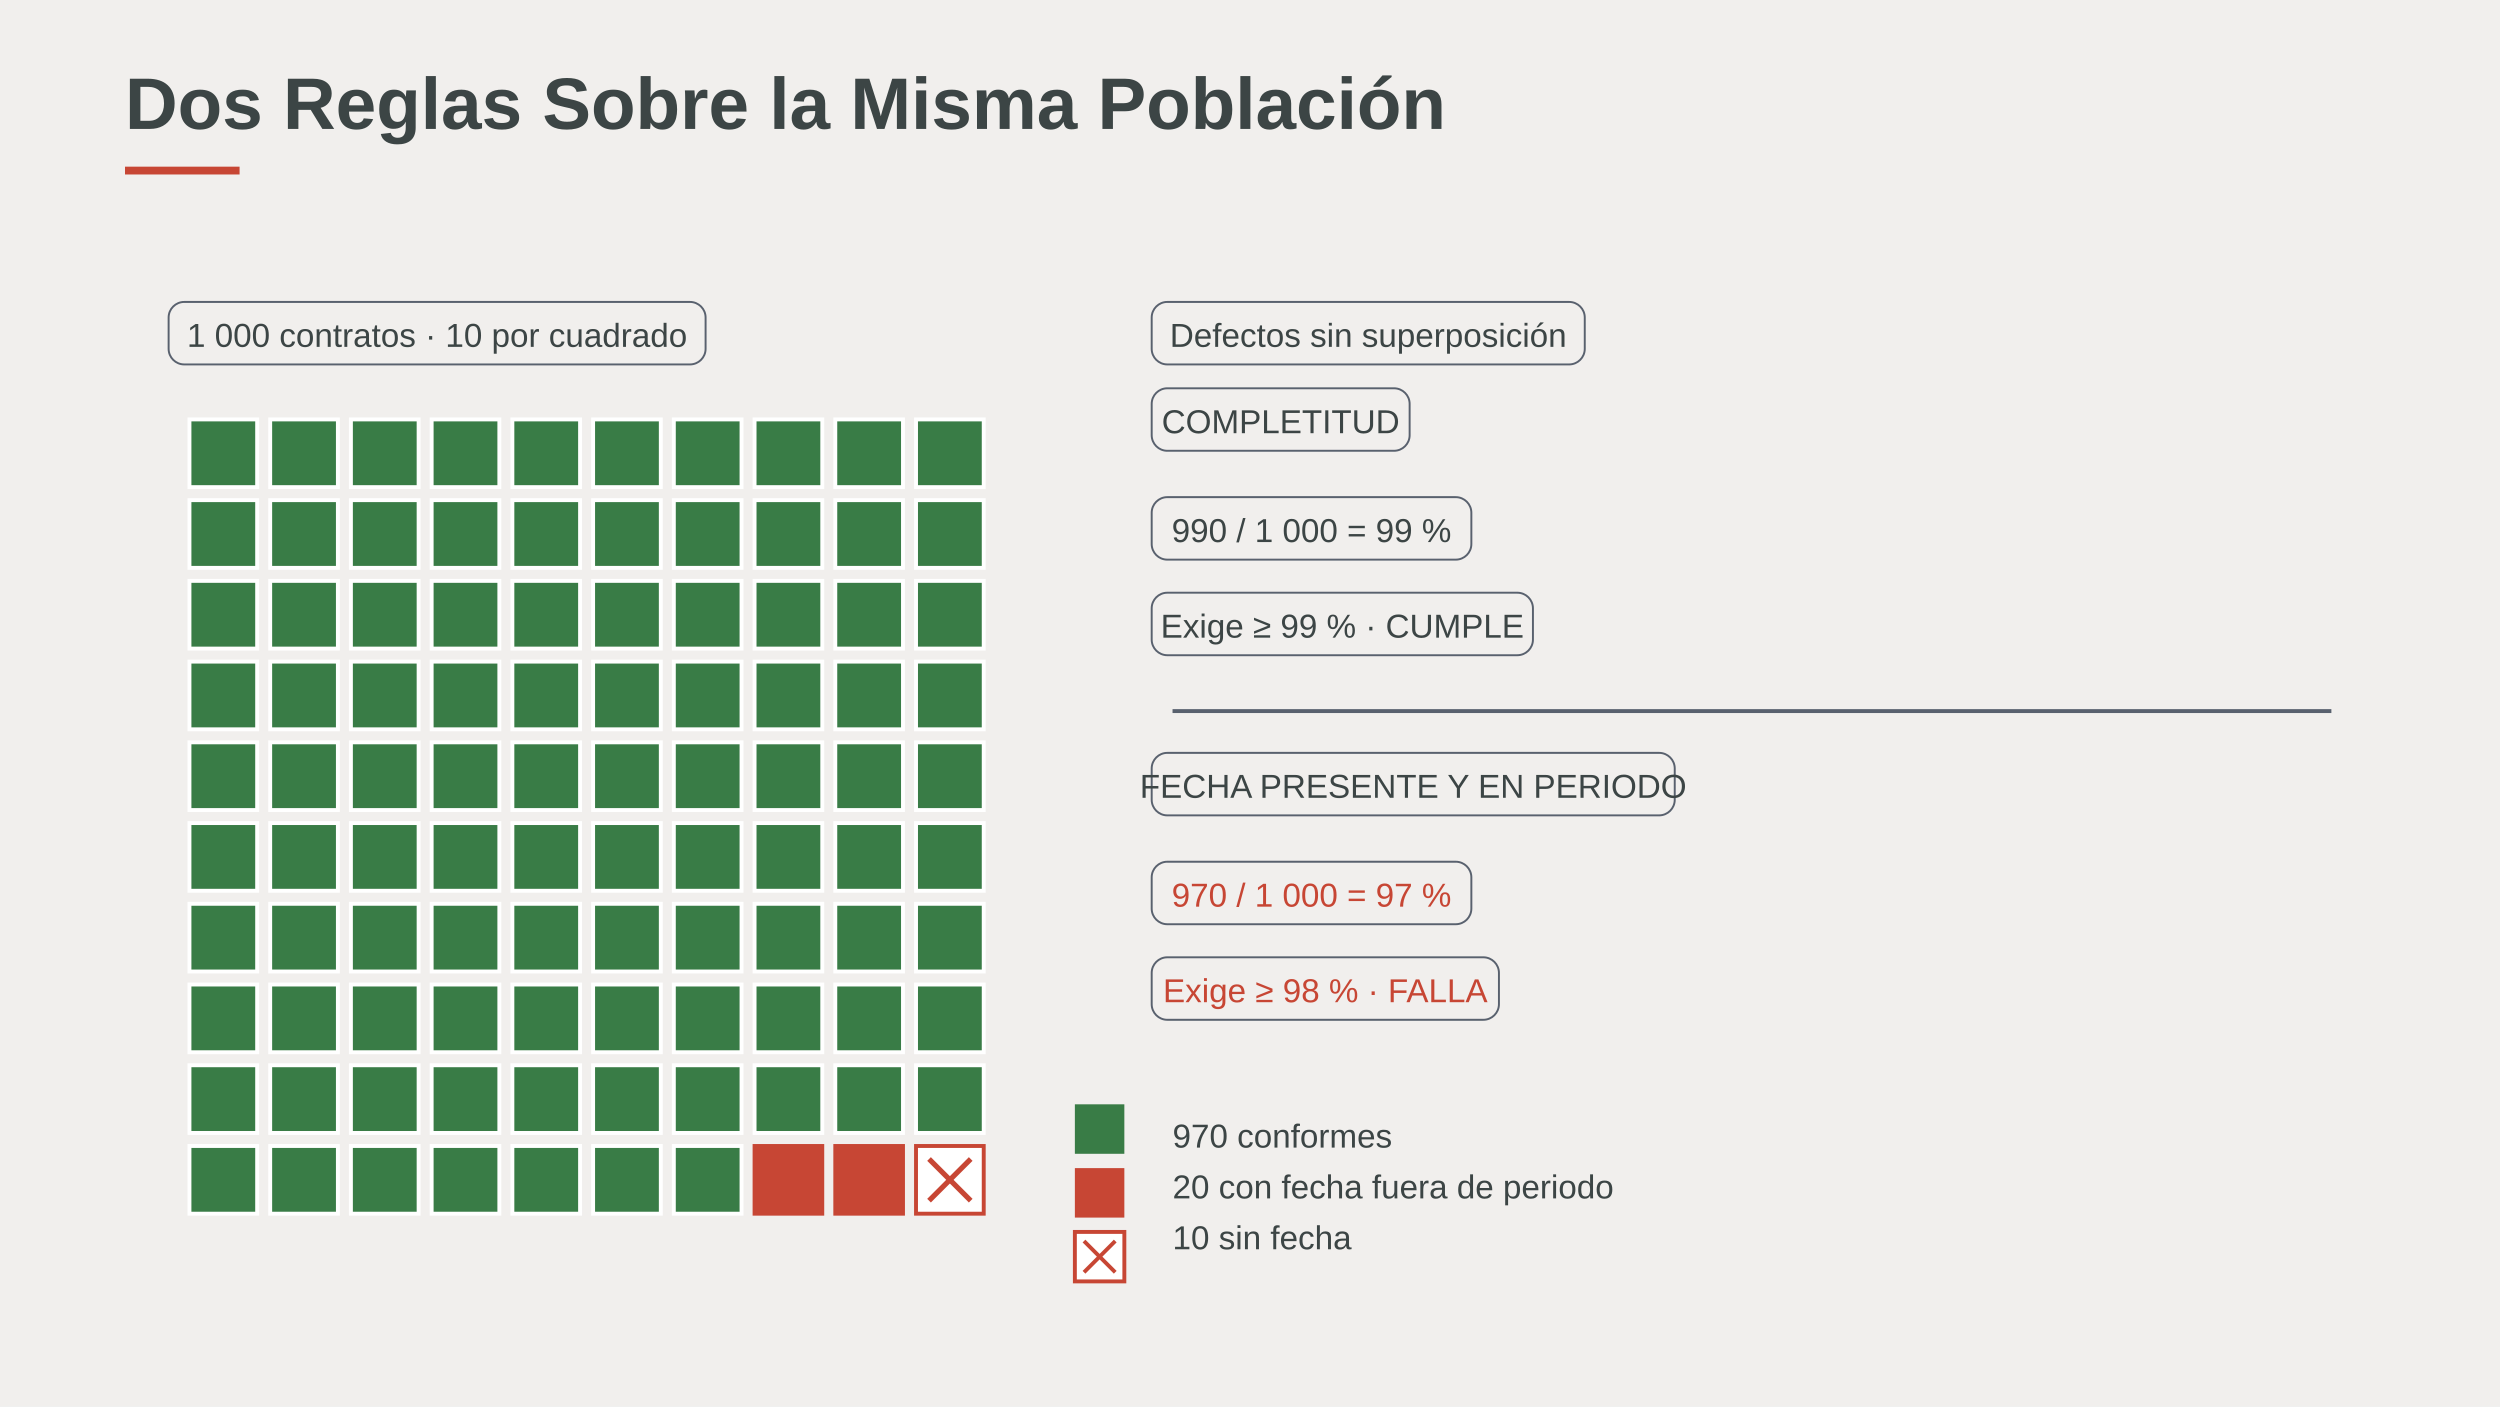
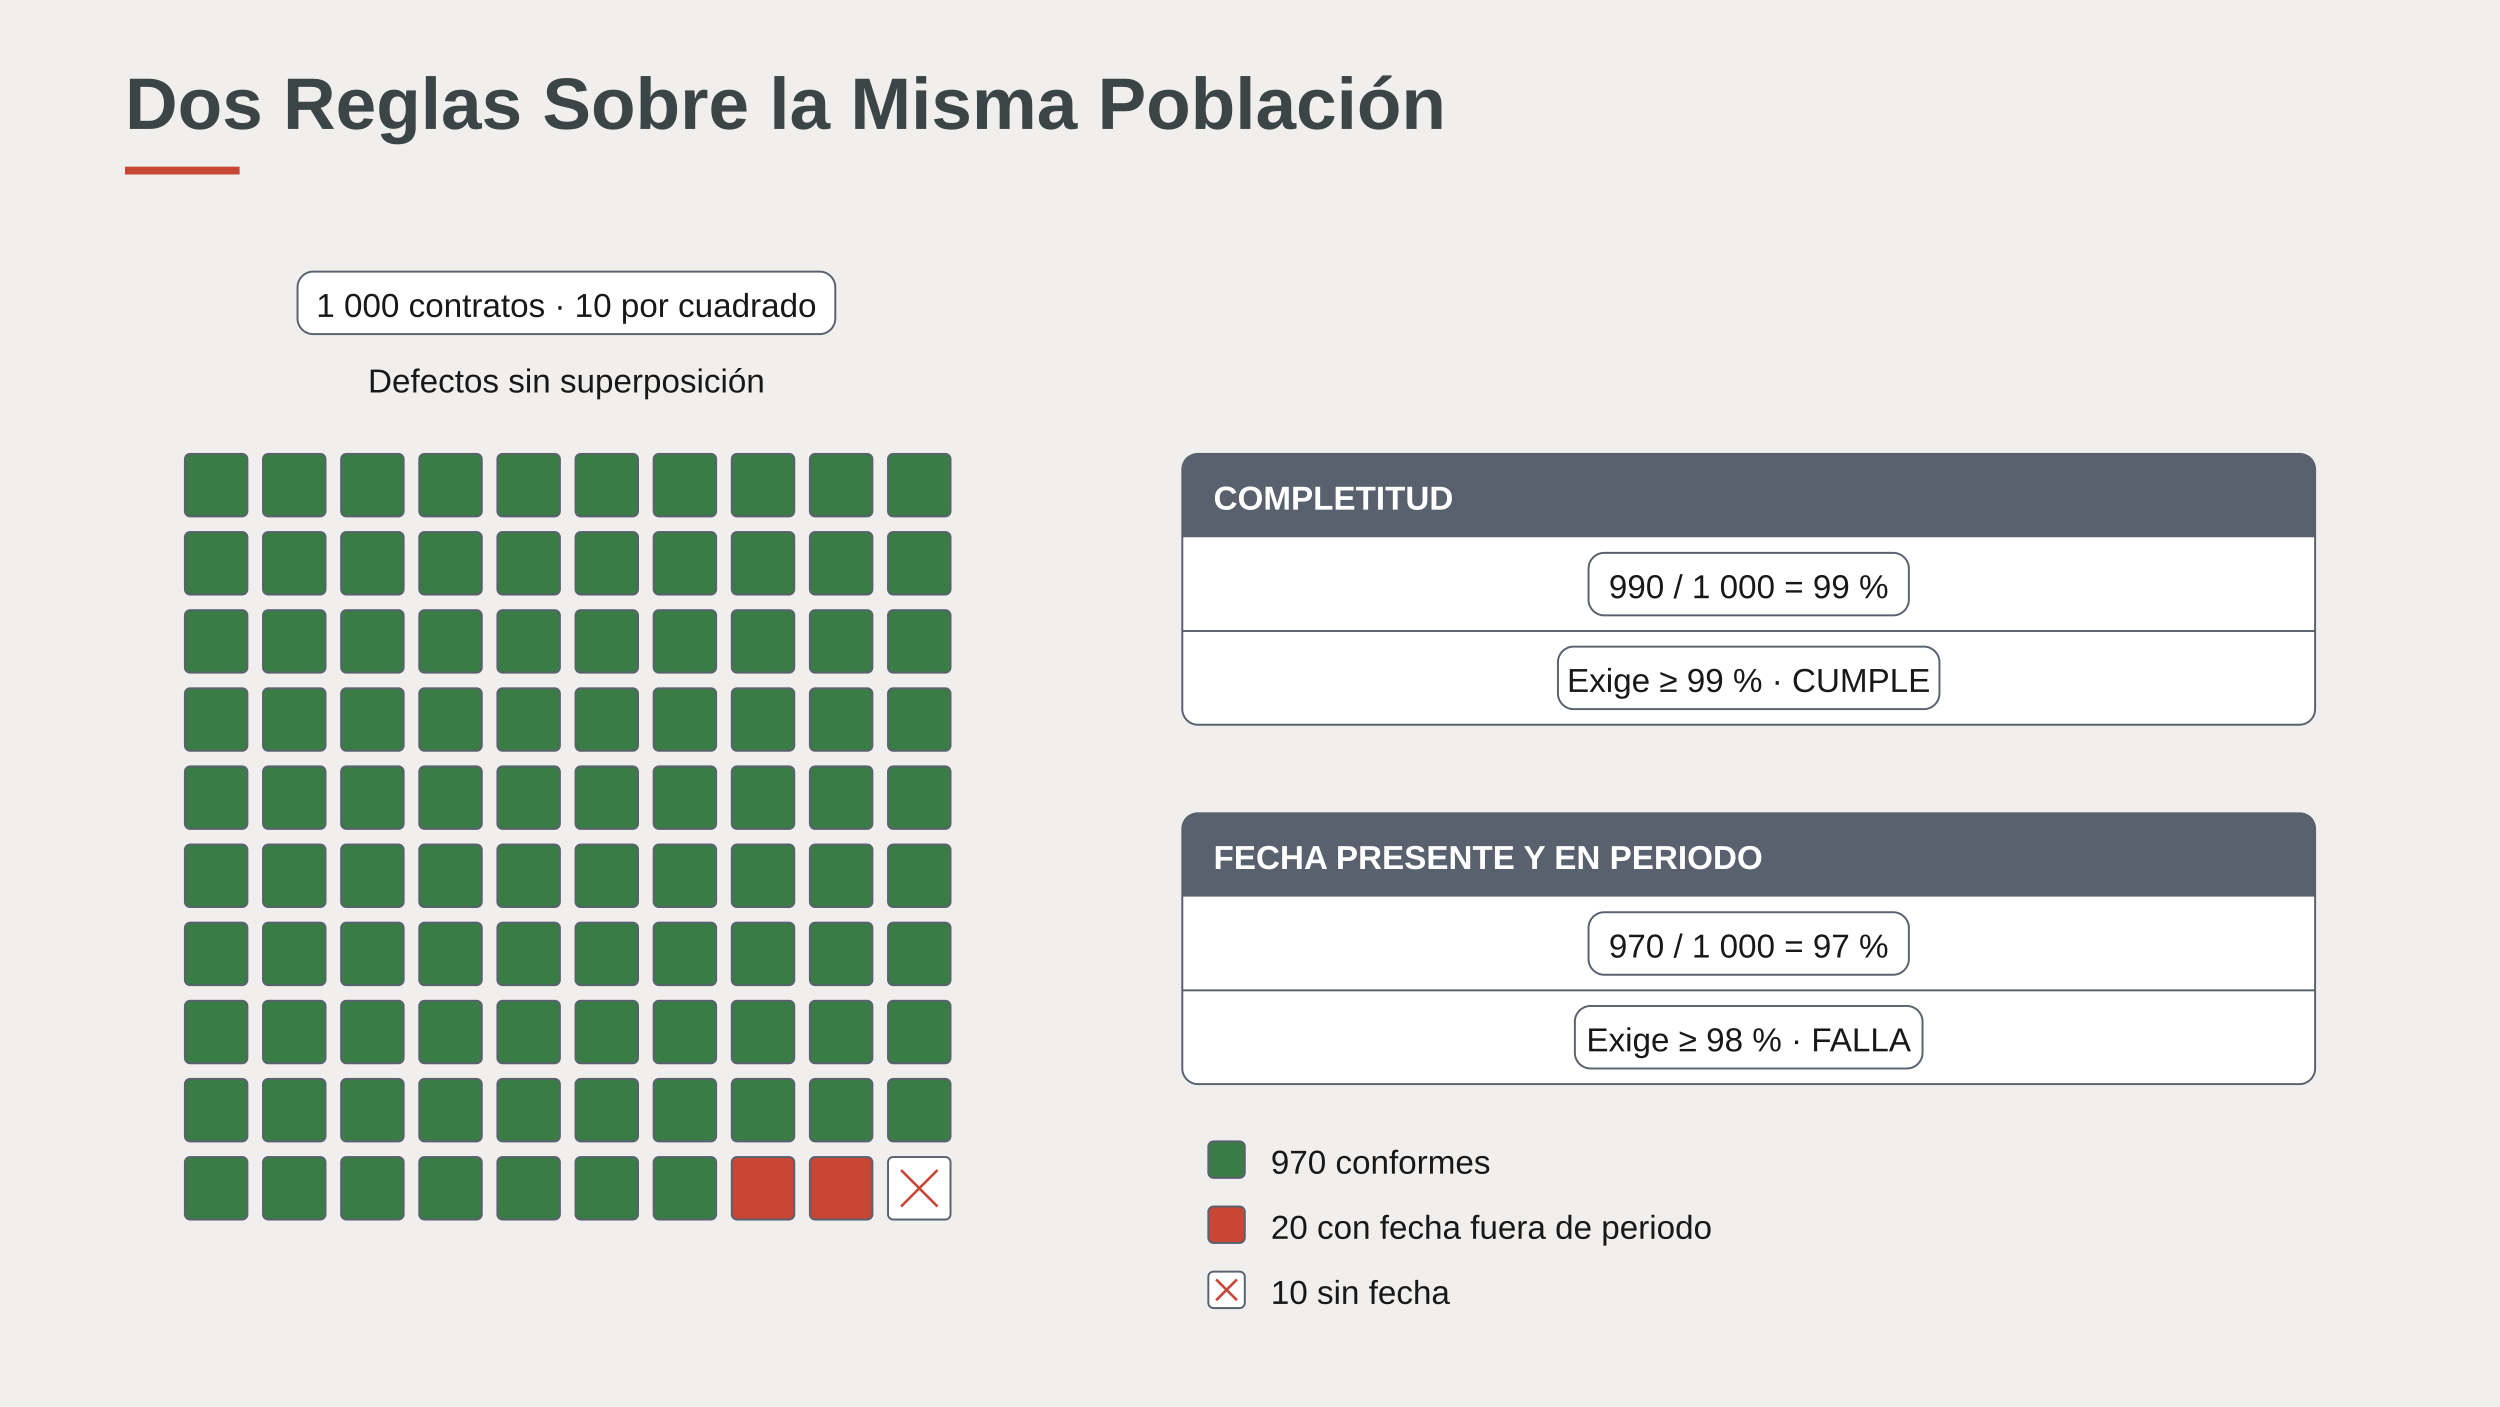
- <svg xmlns="http://www.w3.org/2000/svg" viewBox="0 0 1920 1080" role="img" aria-labelledby="title description">
+ <svg xmlns="http://www.w3.org/2000/svg" viewBox="0 0 1920 1080" role="img" aria-labelledby="title description" data-design-audit="08-11-compact">
  <g font-family="Segoe UI, Arial, sans-serif">
    <rect x="0" y="0" width="1920" height="1080" rx="0" fill="#F1EFED" stroke="none" stroke-width="2" />
    <rect x="96" y="128" width="88" height="6" rx="0" fill="#C74634" stroke="none" stroke-width="2" />
    <text x="96" y="99" font-size="56" fill="#3C4545" font-weight="700" text-anchor="start">
      <tspan x="96" y="99">Dos Reglas Sobre la Misma Población</tspan>
    </text>
-     <g data-layout="module-artwork" data-reference="governance-architecture" transform="translate(0.500 36.115)" data-center="960 608">
-       <rect x="129.0" y="195.77" width="412.397" height="48" rx="12" fill="#F1EFED" stroke="#59616E" stroke-width="1.5" data-layout="reference-tag" />
-       <text x="335.198" y="230.27" font-size="25.5" fill="#3C4545" font-weight="400" text-anchor="middle">
-         <tspan x="335.198" y="230.27">1 000 contratos · 10 por cuadrado</tspan>
+     <g data-layout="module-artwork" data-reference="governance-architecture" data-center="960 608" transform="translate(-2 8.6)">
+       <rect x="230.5" y="200" width="413" height="48" rx="12" fill="#FFFFFF" stroke="#59616E" stroke-width="1.5" data-layout="reference-tag" />
+       <text x="437" y="234.8" font-size="25.5" fill="#181818" font-weight="400" text-anchor="middle">
+         <tspan x="437" y="234.8">1 000 contratos · 10 por cuadrado</tspan>
      </text>
-       <rect x="884.0" y="195.77" width="332.597" height="48" rx="12" fill="#F1EFED" stroke="#59616E" stroke-width="1.5" data-layout="reference-tag" />
-       <text x="1050.298" y="230.27" font-size="25.5" fill="#3C4545" font-weight="400" text-anchor="middle">
-         <tspan x="1050.298" y="230.27">Defectos sin superposición</tspan>
+       <text x="437" y="292.8" font-size="25.5" fill="#181818" font-weight="400" text-anchor="middle">
+         <tspan x="437" y="292.8">Defectos sin superposición</tspan>
      </text>
-       <rect x="145" y="286" width="52" height="52" rx="0" fill="#397C46" stroke="#FFFFFF" stroke-width="3" />
-       <rect x="207" y="286" width="52" height="52" rx="0" fill="#397C46" stroke="#FFFFFF" stroke-width="3" />
-       <rect x="269" y="286" width="52" height="52" rx="0" fill="#397C46" stroke="#FFFFFF" stroke-width="3" />
-       <rect x="331" y="286" width="52" height="52" rx="0" fill="#397C46" stroke="#FFFFFF" stroke-width="3" />
-       <rect x="393" y="286" width="52" height="52" rx="0" fill="#397C46" stroke="#FFFFFF" stroke-width="3" />
-       <rect x="455" y="286" width="52" height="52" rx="0" fill="#397C46" stroke="#FFFFFF" stroke-width="3" />
-       <rect x="517" y="286" width="52" height="52" rx="0" fill="#397C46" stroke="#FFFFFF" stroke-width="3" />
-       <rect x="579" y="286" width="52" height="52" rx="0" fill="#397C46" stroke="#FFFFFF" stroke-width="3" />
-       <rect x="641" y="286" width="52" height="52" rx="0" fill="#397C46" stroke="#FFFFFF" stroke-width="3" />
-       <rect x="703" y="286" width="52" height="52" rx="0" fill="#397C46" stroke="#FFFFFF" stroke-width="3" />
-       <rect x="145" y="348" width="52" height="52" rx="0" fill="#397C46" stroke="#FFFFFF" stroke-width="3" />
-       <rect x="207" y="348" width="52" height="52" rx="0" fill="#397C46" stroke="#FFFFFF" stroke-width="3" />
-       <rect x="269" y="348" width="52" height="52" rx="0" fill="#397C46" stroke="#FFFFFF" stroke-width="3" />
-       <rect x="331" y="348" width="52" height="52" rx="0" fill="#397C46" stroke="#FFFFFF" stroke-width="3" />
-       <rect x="393" y="348" width="52" height="52" rx="0" fill="#397C46" stroke="#FFFFFF" stroke-width="3" />
-       <rect x="455" y="348" width="52" height="52" rx="0" fill="#397C46" stroke="#FFFFFF" stroke-width="3" />
-       <rect x="517" y="348" width="52" height="52" rx="0" fill="#397C46" stroke="#FFFFFF" stroke-width="3" />
-       <rect x="579" y="348" width="52" height="52" rx="0" fill="#397C46" stroke="#FFFFFF" stroke-width="3" />
-       <rect x="641" y="348" width="52" height="52" rx="0" fill="#397C46" stroke="#FFFFFF" stroke-width="3" />
-       <rect x="703" y="348" width="52" height="52" rx="0" fill="#397C46" stroke="#FFFFFF" stroke-width="3" />
-       <rect x="145" y="410" width="52" height="52" rx="0" fill="#397C46" stroke="#FFFFFF" stroke-width="3" />
-       <rect x="207" y="410" width="52" height="52" rx="0" fill="#397C46" stroke="#FFFFFF" stroke-width="3" />
-       <rect x="269" y="410" width="52" height="52" rx="0" fill="#397C46" stroke="#FFFFFF" stroke-width="3" />
-       <rect x="331" y="410" width="52" height="52" rx="0" fill="#397C46" stroke="#FFFFFF" stroke-width="3" />
-       <rect x="393" y="410" width="52" height="52" rx="0" fill="#397C46" stroke="#FFFFFF" stroke-width="3" />
-       <rect x="455" y="410" width="52" height="52" rx="0" fill="#397C46" stroke="#FFFFFF" stroke-width="3" />
-       <rect x="517" y="410" width="52" height="52" rx="0" fill="#397C46" stroke="#FFFFFF" stroke-width="3" />
-       <rect x="579" y="410" width="52" height="52" rx="0" fill="#397C46" stroke="#FFFFFF" stroke-width="3" />
-       <rect x="641" y="410" width="52" height="52" rx="0" fill="#397C46" stroke="#FFFFFF" stroke-width="3" />
-       <rect x="703" y="410" width="52" height="52" rx="0" fill="#397C46" stroke="#FFFFFF" stroke-width="3" />
-       <rect x="145" y="472" width="52" height="52" rx="0" fill="#397C46" stroke="#FFFFFF" stroke-width="3" />
-       <rect x="207" y="472" width="52" height="52" rx="0" fill="#397C46" stroke="#FFFFFF" stroke-width="3" />
-       <rect x="269" y="472" width="52" height="52" rx="0" fill="#397C46" stroke="#FFFFFF" stroke-width="3" />
-       <rect x="331" y="472" width="52" height="52" rx="0" fill="#397C46" stroke="#FFFFFF" stroke-width="3" />
-       <rect x="393" y="472" width="52" height="52" rx="0" fill="#397C46" stroke="#FFFFFF" stroke-width="3" />
-       <rect x="455" y="472" width="52" height="52" rx="0" fill="#397C46" stroke="#FFFFFF" stroke-width="3" />
-       <rect x="517" y="472" width="52" height="52" rx="0" fill="#397C46" stroke="#FFFFFF" stroke-width="3" />
-       <rect x="579" y="472" width="52" height="52" rx="0" fill="#397C46" stroke="#FFFFFF" stroke-width="3" />
-       <rect x="641" y="472" width="52" height="52" rx="0" fill="#397C46" stroke="#FFFFFF" stroke-width="3" />
-       <rect x="703" y="472" width="52" height="52" rx="0" fill="#397C46" stroke="#FFFFFF" stroke-width="3" />
-       <rect x="145" y="534" width="52" height="52" rx="0" fill="#397C46" stroke="#FFFFFF" stroke-width="3" />
-       <rect x="207" y="534" width="52" height="52" rx="0" fill="#397C46" stroke="#FFFFFF" stroke-width="3" />
-       <rect x="269" y="534" width="52" height="52" rx="0" fill="#397C46" stroke="#FFFFFF" stroke-width="3" />
-       <rect x="331" y="534" width="52" height="52" rx="0" fill="#397C46" stroke="#FFFFFF" stroke-width="3" />
-       <rect x="393" y="534" width="52" height="52" rx="0" fill="#397C46" stroke="#FFFFFF" stroke-width="3" />
-       <rect x="455" y="534" width="52" height="52" rx="0" fill="#397C46" stroke="#FFFFFF" stroke-width="3" />
-       <rect x="517" y="534" width="52" height="52" rx="0" fill="#397C46" stroke="#FFFFFF" stroke-width="3" />
-       <rect x="579" y="534" width="52" height="52" rx="0" fill="#397C46" stroke="#FFFFFF" stroke-width="3" />
-       <rect x="641" y="534" width="52" height="52" rx="0" fill="#397C46" stroke="#FFFFFF" stroke-width="3" />
-       <rect x="703" y="534" width="52" height="52" rx="0" fill="#397C46" stroke="#FFFFFF" stroke-width="3" />
-       <rect x="145" y="596" width="52" height="52" rx="0" fill="#397C46" stroke="#FFFFFF" stroke-width="3" />
-       <rect x="207" y="596" width="52" height="52" rx="0" fill="#397C46" stroke="#FFFFFF" stroke-width="3" />
-       <rect x="269" y="596" width="52" height="52" rx="0" fill="#397C46" stroke="#FFFFFF" stroke-width="3" />
-       <rect x="331" y="596" width="52" height="52" rx="0" fill="#397C46" stroke="#FFFFFF" stroke-width="3" />
-       <rect x="393" y="596" width="52" height="52" rx="0" fill="#397C46" stroke="#FFFFFF" stroke-width="3" />
-       <rect x="455" y="596" width="52" height="52" rx="0" fill="#397C46" stroke="#FFFFFF" stroke-width="3" />
-       <rect x="517" y="596" width="52" height="52" rx="0" fill="#397C46" stroke="#FFFFFF" stroke-width="3" />
-       <rect x="579" y="596" width="52" height="52" rx="0" fill="#397C46" stroke="#FFFFFF" stroke-width="3" />
-       <rect x="641" y="596" width="52" height="52" rx="0" fill="#397C46" stroke="#FFFFFF" stroke-width="3" />
-       <rect x="703" y="596" width="52" height="52" rx="0" fill="#397C46" stroke="#FFFFFF" stroke-width="3" />
-       <rect x="145" y="658" width="52" height="52" rx="0" fill="#397C46" stroke="#FFFFFF" stroke-width="3" />
-       <rect x="207" y="658" width="52" height="52" rx="0" fill="#397C46" stroke="#FFFFFF" stroke-width="3" />
-       <rect x="269" y="658" width="52" height="52" rx="0" fill="#397C46" stroke="#FFFFFF" stroke-width="3" />
-       <rect x="331" y="658" width="52" height="52" rx="0" fill="#397C46" stroke="#FFFFFF" stroke-width="3" />
-       <rect x="393" y="658" width="52" height="52" rx="0" fill="#397C46" stroke="#FFFFFF" stroke-width="3" />
-       <rect x="455" y="658" width="52" height="52" rx="0" fill="#397C46" stroke="#FFFFFF" stroke-width="3" />
-       <rect x="517" y="658" width="52" height="52" rx="0" fill="#397C46" stroke="#FFFFFF" stroke-width="3" />
-       <rect x="579" y="658" width="52" height="52" rx="0" fill="#397C46" stroke="#FFFFFF" stroke-width="3" />
-       <rect x="641" y="658" width="52" height="52" rx="0" fill="#397C46" stroke="#FFFFFF" stroke-width="3" />
-       <rect x="703" y="658" width="52" height="52" rx="0" fill="#397C46" stroke="#FFFFFF" stroke-width="3" />
-       <rect x="145" y="720" width="52" height="52" rx="0" fill="#397C46" stroke="#FFFFFF" stroke-width="3" />
-       <rect x="207" y="720" width="52" height="52" rx="0" fill="#397C46" stroke="#FFFFFF" stroke-width="3" />
-       <rect x="269" y="720" width="52" height="52" rx="0" fill="#397C46" stroke="#FFFFFF" stroke-width="3" />
-       <rect x="331" y="720" width="52" height="52" rx="0" fill="#397C46" stroke="#FFFFFF" stroke-width="3" />
-       <rect x="393" y="720" width="52" height="52" rx="0" fill="#397C46" stroke="#FFFFFF" stroke-width="3" />
-       <rect x="455" y="720" width="52" height="52" rx="0" fill="#397C46" stroke="#FFFFFF" stroke-width="3" />
-       <rect x="517" y="720" width="52" height="52" rx="0" fill="#397C46" stroke="#FFFFFF" stroke-width="3" />
-       <rect x="579" y="720" width="52" height="52" rx="0" fill="#397C46" stroke="#FFFFFF" stroke-width="3" />
-       <rect x="641" y="720" width="52" height="52" rx="0" fill="#397C46" stroke="#FFFFFF" stroke-width="3" />
-       <rect x="703" y="720" width="52" height="52" rx="0" fill="#397C46" stroke="#FFFFFF" stroke-width="3" />
-       <rect x="145" y="782" width="52" height="52" rx="0" fill="#397C46" stroke="#FFFFFF" stroke-width="3" />
-       <rect x="207" y="782" width="52" height="52" rx="0" fill="#397C46" stroke="#FFFFFF" stroke-width="3" />
-       <rect x="269" y="782" width="52" height="52" rx="0" fill="#397C46" stroke="#FFFFFF" stroke-width="3" />
-       <rect x="331" y="782" width="52" height="52" rx="0" fill="#397C46" stroke="#FFFFFF" stroke-width="3" />
-       <rect x="393" y="782" width="52" height="52" rx="0" fill="#397C46" stroke="#FFFFFF" stroke-width="3" />
-       <rect x="455" y="782" width="52" height="52" rx="0" fill="#397C46" stroke="#FFFFFF" stroke-width="3" />
-       <rect x="517" y="782" width="52" height="52" rx="0" fill="#397C46" stroke="#FFFFFF" stroke-width="3" />
-       <rect x="579" y="782" width="52" height="52" rx="0" fill="#397C46" stroke="#FFFFFF" stroke-width="3" />
-       <rect x="641" y="782" width="52" height="52" rx="0" fill="#397C46" stroke="#FFFFFF" stroke-width="3" />
-       <rect x="703" y="782" width="52" height="52" rx="0" fill="#397C46" stroke="#FFFFFF" stroke-width="3" />
-       <rect x="145" y="844" width="52" height="52" rx="0" fill="#397C46" stroke="#FFFFFF" stroke-width="3" />
-       <rect x="207" y="844" width="52" height="52" rx="0" fill="#397C46" stroke="#FFFFFF" stroke-width="3" />
-       <rect x="269" y="844" width="52" height="52" rx="0" fill="#397C46" stroke="#FFFFFF" stroke-width="3" />
-       <rect x="331" y="844" width="52" height="52" rx="0" fill="#397C46" stroke="#FFFFFF" stroke-width="3" />
-       <rect x="393" y="844" width="52" height="52" rx="0" fill="#397C46" stroke="#FFFFFF" stroke-width="3" />
-       <rect x="455" y="844" width="52" height="52" rx="0" fill="#397C46" stroke="#FFFFFF" stroke-width="3" />
-       <rect x="517" y="844" width="52" height="52" rx="0" fill="#397C46" stroke="#FFFFFF" stroke-width="3" />
-       <rect x="579" y="844" width="52" height="52" rx="0" fill="#C74634" stroke="#C74634" stroke-width="3" />
-       <rect x="641" y="844" width="52" height="52" rx="0" fill="#C74634" stroke="#C74634" stroke-width="3" />
-       <rect x="703" y="844" width="52" height="52" rx="0" fill="#FFFFFF" stroke="#C74634" stroke-width="3" />
-       <line x1="713" y1="854" x2="745" y2="886" stroke="#C74634" stroke-width="4" />
-       <line x1="745" y1="854" x2="713" y2="886" stroke="#C74634" stroke-width="4" />
-       <rect x="884.0" y="262.09" width="198.097" height="48" rx="12" fill="#F1EFED" stroke="#59616E" stroke-width="1.5" data-layout="reference-tag" />
-       <text x="983.048" y="296.59" font-size="25.5" fill="#3C4545" font-weight="400" text-anchor="middle">
-         <tspan x="983.048" y="296.59">COMPLETITUD</tspan>
+       <rect x="144" y="340" width="48" height="48" rx="4" fill="#397C46" stroke="#59616E" stroke-width="1.5" />
+       <rect x="204" y="340" width="48" height="48" rx="4" fill="#397C46" stroke="#59616E" stroke-width="1.5" />
+       <rect x="264" y="340" width="48" height="48" rx="4" fill="#397C46" stroke="#59616E" stroke-width="1.5" />
+       <rect x="324" y="340" width="48" height="48" rx="4" fill="#397C46" stroke="#59616E" stroke-width="1.5" />
+       <rect x="384" y="340" width="48" height="48" rx="4" fill="#397C46" stroke="#59616E" stroke-width="1.5" />
+       <rect x="444" y="340" width="48" height="48" rx="4" fill="#397C46" stroke="#59616E" stroke-width="1.5" />
+       <rect x="504" y="340" width="48" height="48" rx="4" fill="#397C46" stroke="#59616E" stroke-width="1.5" />
+       <rect x="564" y="340" width="48" height="48" rx="4" fill="#397C46" stroke="#59616E" stroke-width="1.5" />
+       <rect x="624" y="340" width="48" height="48" rx="4" fill="#397C46" stroke="#59616E" stroke-width="1.5" />
+       <rect x="684" y="340" width="48" height="48" rx="4" fill="#397C46" stroke="#59616E" stroke-width="1.5" />
+       <rect x="144" y="400" width="48" height="48" rx="4" fill="#397C46" stroke="#59616E" stroke-width="1.5" />
+       <rect x="204" y="400" width="48" height="48" rx="4" fill="#397C46" stroke="#59616E" stroke-width="1.5" />
+       <rect x="264" y="400" width="48" height="48" rx="4" fill="#397C46" stroke="#59616E" stroke-width="1.5" />
+       <rect x="324" y="400" width="48" height="48" rx="4" fill="#397C46" stroke="#59616E" stroke-width="1.5" />
+       <rect x="384" y="400" width="48" height="48" rx="4" fill="#397C46" stroke="#59616E" stroke-width="1.5" />
+       <rect x="444" y="400" width="48" height="48" rx="4" fill="#397C46" stroke="#59616E" stroke-width="1.5" />
+       <rect x="504" y="400" width="48" height="48" rx="4" fill="#397C46" stroke="#59616E" stroke-width="1.5" />
+       <rect x="564" y="400" width="48" height="48" rx="4" fill="#397C46" stroke="#59616E" stroke-width="1.5" />
+       <rect x="624" y="400" width="48" height="48" rx="4" fill="#397C46" stroke="#59616E" stroke-width="1.5" />
+       <rect x="684" y="400" width="48" height="48" rx="4" fill="#397C46" stroke="#59616E" stroke-width="1.5" />
+       <rect x="144" y="460" width="48" height="48" rx="4" fill="#397C46" stroke="#59616E" stroke-width="1.5" />
+       <rect x="204" y="460" width="48" height="48" rx="4" fill="#397C46" stroke="#59616E" stroke-width="1.5" />
+       <rect x="264" y="460" width="48" height="48" rx="4" fill="#397C46" stroke="#59616E" stroke-width="1.5" />
+       <rect x="324" y="460" width="48" height="48" rx="4" fill="#397C46" stroke="#59616E" stroke-width="1.5" />
+       <rect x="384" y="460" width="48" height="48" rx="4" fill="#397C46" stroke="#59616E" stroke-width="1.5" />
+       <rect x="444" y="460" width="48" height="48" rx="4" fill="#397C46" stroke="#59616E" stroke-width="1.5" />
+       <rect x="504" y="460" width="48" height="48" rx="4" fill="#397C46" stroke="#59616E" stroke-width="1.5" />
+       <rect x="564" y="460" width="48" height="48" rx="4" fill="#397C46" stroke="#59616E" stroke-width="1.5" />
+       <rect x="624" y="460" width="48" height="48" rx="4" fill="#397C46" stroke="#59616E" stroke-width="1.5" />
+       <rect x="684" y="460" width="48" height="48" rx="4" fill="#397C46" stroke="#59616E" stroke-width="1.5" />
+       <rect x="144" y="520" width="48" height="48" rx="4" fill="#397C46" stroke="#59616E" stroke-width="1.5" />
+       <rect x="204" y="520" width="48" height="48" rx="4" fill="#397C46" stroke="#59616E" stroke-width="1.5" />
+       <rect x="264" y="520" width="48" height="48" rx="4" fill="#397C46" stroke="#59616E" stroke-width="1.5" />
+       <rect x="324" y="520" width="48" height="48" rx="4" fill="#397C46" stroke="#59616E" stroke-width="1.5" />
+       <rect x="384" y="520" width="48" height="48" rx="4" fill="#397C46" stroke="#59616E" stroke-width="1.5" />
+       <rect x="444" y="520" width="48" height="48" rx="4" fill="#397C46" stroke="#59616E" stroke-width="1.5" />
+       <rect x="504" y="520" width="48" height="48" rx="4" fill="#397C46" stroke="#59616E" stroke-width="1.5" />
+       <rect x="564" y="520" width="48" height="48" rx="4" fill="#397C46" stroke="#59616E" stroke-width="1.5" />
+       <rect x="624" y="520" width="48" height="48" rx="4" fill="#397C46" stroke="#59616E" stroke-width="1.5" />
+       <rect x="684" y="520" width="48" height="48" rx="4" fill="#397C46" stroke="#59616E" stroke-width="1.5" />
+       <rect x="144" y="580" width="48" height="48" rx="4" fill="#397C46" stroke="#59616E" stroke-width="1.5" />
+       <rect x="204" y="580" width="48" height="48" rx="4" fill="#397C46" stroke="#59616E" stroke-width="1.5" />
+       <rect x="264" y="580" width="48" height="48" rx="4" fill="#397C46" stroke="#59616E" stroke-width="1.5" />
+       <rect x="324" y="580" width="48" height="48" rx="4" fill="#397C46" stroke="#59616E" stroke-width="1.5" />
+       <rect x="384" y="580" width="48" height="48" rx="4" fill="#397C46" stroke="#59616E" stroke-width="1.5" />
+       <rect x="444" y="580" width="48" height="48" rx="4" fill="#397C46" stroke="#59616E" stroke-width="1.5" />
+       <rect x="504" y="580" width="48" height="48" rx="4" fill="#397C46" stroke="#59616E" stroke-width="1.5" />
+       <rect x="564" y="580" width="48" height="48" rx="4" fill="#397C46" stroke="#59616E" stroke-width="1.5" />
+       <rect x="624" y="580" width="48" height="48" rx="4" fill="#397C46" stroke="#59616E" stroke-width="1.5" />
+       <rect x="684" y="580" width="48" height="48" rx="4" fill="#397C46" stroke="#59616E" stroke-width="1.5" />
+       <rect x="144" y="640" width="48" height="48" rx="4" fill="#397C46" stroke="#59616E" stroke-width="1.5" />
+       <rect x="204" y="640" width="48" height="48" rx="4" fill="#397C46" stroke="#59616E" stroke-width="1.5" />
+       <rect x="264" y="640" width="48" height="48" rx="4" fill="#397C46" stroke="#59616E" stroke-width="1.5" />
+       <rect x="324" y="640" width="48" height="48" rx="4" fill="#397C46" stroke="#59616E" stroke-width="1.5" />
+       <rect x="384" y="640" width="48" height="48" rx="4" fill="#397C46" stroke="#59616E" stroke-width="1.5" />
+       <rect x="444" y="640" width="48" height="48" rx="4" fill="#397C46" stroke="#59616E" stroke-width="1.5" />
+       <rect x="504" y="640" width="48" height="48" rx="4" fill="#397C46" stroke="#59616E" stroke-width="1.5" />
+       <rect x="564" y="640" width="48" height="48" rx="4" fill="#397C46" stroke="#59616E" stroke-width="1.5" />
+       <rect x="624" y="640" width="48" height="48" rx="4" fill="#397C46" stroke="#59616E" stroke-width="1.5" />
+       <rect x="684" y="640" width="48" height="48" rx="4" fill="#397C46" stroke="#59616E" stroke-width="1.5" />
+       <rect x="144" y="700" width="48" height="48" rx="4" fill="#397C46" stroke="#59616E" stroke-width="1.5" />
+       <rect x="204" y="700" width="48" height="48" rx="4" fill="#397C46" stroke="#59616E" stroke-width="1.5" />
+       <rect x="264" y="700" width="48" height="48" rx="4" fill="#397C46" stroke="#59616E" stroke-width="1.5" />
+       <rect x="324" y="700" width="48" height="48" rx="4" fill="#397C46" stroke="#59616E" stroke-width="1.5" />
+       <rect x="384" y="700" width="48" height="48" rx="4" fill="#397C46" stroke="#59616E" stroke-width="1.5" />
+       <rect x="444" y="700" width="48" height="48" rx="4" fill="#397C46" stroke="#59616E" stroke-width="1.5" />
+       <rect x="504" y="700" width="48" height="48" rx="4" fill="#397C46" stroke="#59616E" stroke-width="1.5" />
+       <rect x="564" y="700" width="48" height="48" rx="4" fill="#397C46" stroke="#59616E" stroke-width="1.5" />
+       <rect x="624" y="700" width="48" height="48" rx="4" fill="#397C46" stroke="#59616E" stroke-width="1.5" />
+       <rect x="684" y="700" width="48" height="48" rx="4" fill="#397C46" stroke="#59616E" stroke-width="1.5" />
+       <rect x="144" y="760" width="48" height="48" rx="4" fill="#397C46" stroke="#59616E" stroke-width="1.5" />
+       <rect x="204" y="760" width="48" height="48" rx="4" fill="#397C46" stroke="#59616E" stroke-width="1.5" />
+       <rect x="264" y="760" width="48" height="48" rx="4" fill="#397C46" stroke="#59616E" stroke-width="1.5" />
+       <rect x="324" y="760" width="48" height="48" rx="4" fill="#397C46" stroke="#59616E" stroke-width="1.5" />
+       <rect x="384" y="760" width="48" height="48" rx="4" fill="#397C46" stroke="#59616E" stroke-width="1.5" />
+       <rect x="444" y="760" width="48" height="48" rx="4" fill="#397C46" stroke="#59616E" stroke-width="1.5" />
+       <rect x="504" y="760" width="48" height="48" rx="4" fill="#397C46" stroke="#59616E" stroke-width="1.5" />
+       <rect x="564" y="760" width="48" height="48" rx="4" fill="#397C46" stroke="#59616E" stroke-width="1.5" />
+       <rect x="624" y="760" width="48" height="48" rx="4" fill="#397C46" stroke="#59616E" stroke-width="1.5" />
+       <rect x="684" y="760" width="48" height="48" rx="4" fill="#397C46" stroke="#59616E" stroke-width="1.5" />
+       <rect x="144" y="820" width="48" height="48" rx="4" fill="#397C46" stroke="#59616E" stroke-width="1.5" />
+       <rect x="204" y="820" width="48" height="48" rx="4" fill="#397C46" stroke="#59616E" stroke-width="1.5" />
+       <rect x="264" y="820" width="48" height="48" rx="4" fill="#397C46" stroke="#59616E" stroke-width="1.5" />
+       <rect x="324" y="820" width="48" height="48" rx="4" fill="#397C46" stroke="#59616E" stroke-width="1.5" />
+       <rect x="384" y="820" width="48" height="48" rx="4" fill="#397C46" stroke="#59616E" stroke-width="1.5" />
+       <rect x="444" y="820" width="48" height="48" rx="4" fill="#397C46" stroke="#59616E" stroke-width="1.5" />
+       <rect x="504" y="820" width="48" height="48" rx="4" fill="#397C46" stroke="#59616E" stroke-width="1.5" />
+       <rect x="564" y="820" width="48" height="48" rx="4" fill="#397C46" stroke="#59616E" stroke-width="1.5" />
+       <rect x="624" y="820" width="48" height="48" rx="4" fill="#397C46" stroke="#59616E" stroke-width="1.5" />
+       <rect x="684" y="820" width="48" height="48" rx="4" fill="#397C46" stroke="#59616E" stroke-width="1.5" />
+       <rect x="144" y="880" width="48" height="48" rx="4" fill="#397C46" stroke="#59616E" stroke-width="1.5" />
+       <rect x="204" y="880" width="48" height="48" rx="4" fill="#397C46" stroke="#59616E" stroke-width="1.5" />
+       <rect x="264" y="880" width="48" height="48" rx="4" fill="#397C46" stroke="#59616E" stroke-width="1.5" />
+       <rect x="324" y="880" width="48" height="48" rx="4" fill="#397C46" stroke="#59616E" stroke-width="1.5" />
+       <rect x="384" y="880" width="48" height="48" rx="4" fill="#397C46" stroke="#59616E" stroke-width="1.5" />
+       <rect x="444" y="880" width="48" height="48" rx="4" fill="#397C46" stroke="#59616E" stroke-width="1.5" />
+       <rect x="504" y="880" width="48" height="48" rx="4" fill="#397C46" stroke="#59616E" stroke-width="1.5" />
+       <rect x="564" y="880" width="48" height="48" rx="4" fill="#C74634" stroke="#59616E" stroke-width="1.5" />
+       <rect x="624" y="880" width="48" height="48" rx="4" fill="#C74634" stroke="#59616E" stroke-width="1.5" />
+       <rect x="684" y="880" width="48" height="48" rx="4" fill="#FFFFFF" stroke="#59616E" stroke-width="1.5" />
+       <line x1="694" y1="890" x2="722" y2="918" stroke="#C74634" stroke-width="2" />
+       <line x1="722" y1="890" x2="694" y2="918" stroke="#C74634" stroke-width="2" />
+       <rect x="910" y="340" width="870" height="208" rx="12" fill="#FFFFFF" stroke="#59616E" stroke-width="1.5" data-table-frame="true" />
+       <path d="M922 340 H1768 Q1780 340 1780 352 V404 H910 V352 Q910 340 922 340 Z" fill="#59616E" data-table-header="true" />
+       <g data-table-cell="header" data-cell-align="start">
+         <rect x="910" y="340" width="870" height="64" fill="none" stroke="none" data-cell-frame="true" />
+         <g data-cell-content="true">
+           <text x="934" y="382.8" font-size="25.5" fill="#FFFFFF" font-weight="700" text-anchor="start">
+             <tspan x="934" y="382.8">COMPLETITUD</tspan>
+           </text>
+         </g>
+       </g>
+       <g data-table-cell="tag-row" data-cell-align="center">
+         <rect x="910" y="404" width="870" height="72" fill="none" stroke="none" data-cell-frame="true" />
+         <g data-cell-content="true">
+           <rect x="1222.0" y="416" width="246" height="48" rx="12" fill="#FFFFFF" stroke="#59616E" stroke-width="1.5" data-layout="reference-tag" />
+           <text x="1345.0" y="450.8" font-size="25.5" fill="#181818" font-weight="400" text-anchor="middle">
+             <tspan x="1345.0" y="450.8">990 / 1 000 = 99 %</tspan>
+           </text>
+         </g>
+       </g>
+       <line x1="910" y1="476" x2="1780" y2="476" stroke="#59616E" stroke-width="1.5" />
+       <g data-table-cell="tag-row" data-cell-align="center">
+         <rect x="910" y="476" width="870" height="72" fill="none" stroke="none" data-cell-frame="true" />
+         <g data-cell-content="true">
+           <rect x="1198.5" y="488" width="293" height="48" rx="12" fill="#FFFFFF" stroke="#59616E" stroke-width="1.5" data-layout="reference-tag" />
+           <text x="1345.0" y="522.8" font-size="25.5" fill="#181818" font-weight="400" text-anchor="middle">
+             <tspan x="1345.0" y="522.8">Exige ≥ 99 % · CUMPLE</tspan>
+           </text>
+         </g>
+       </g>
+       <rect x="910" y="616" width="870" height="208" rx="12" fill="#FFFFFF" stroke="#59616E" stroke-width="1.5" data-table-frame="true" />
+       <path d="M922 616 H1768 Q1780 616 1780 628 V680 H910 V628 Q910 616 922 616 Z" fill="#59616E" data-table-header="true" />
+       <g data-table-cell="header" data-cell-align="start">
+         <rect x="910" y="616" width="870" height="64" fill="none" stroke="none" data-cell-frame="true" />
+         <g data-cell-content="true">
+           <text x="934" y="658.8" font-size="25.5" fill="#FFFFFF" font-weight="700" text-anchor="start">
+             <tspan x="934" y="658.8">FECHA PRESENTE Y EN PERIODO</tspan>
+           </text>
+         </g>
+       </g>
+       <g data-table-cell="tag-row" data-cell-align="center">
+         <rect x="910" y="680" width="870" height="72" fill="none" stroke="none" data-cell-frame="true" />
+         <g data-cell-content="true">
+           <rect x="1222.0" y="692" width="246" height="48" rx="12" fill="#FFFFFF" stroke="#59616E" stroke-width="1.5" data-layout="reference-tag" />
+           <text x="1345.0" y="726.8" font-size="25.5" fill="#181818" font-weight="400" text-anchor="middle">
+             <tspan x="1345.0" y="726.8">970 / 1 000 = 97 %</tspan>
+           </text>
+         </g>
+       </g>
+       <line x1="910" y1="752" x2="1780" y2="752" stroke="#59616E" stroke-width="1.5" />
+       <g data-table-cell="tag-row" data-cell-align="center">
+         <rect x="910" y="752" width="870" height="72" fill="none" stroke="none" data-cell-frame="true" />
+         <g data-cell-content="true">
+           <rect x="1211.5" y="764" width="267" height="48" rx="12" fill="#FFFFFF" stroke="#59616E" stroke-width="1.5" data-layout="reference-tag" />
+           <text x="1345.0" y="798.8" font-size="25.5" fill="#181818" font-weight="400" text-anchor="middle">
+             <tspan x="1345.0" y="798.8">Exige ≥ 98 % · FALLA</tspan>
+           </text>
+         </g>
+       </g>
+       <rect x="930" y="868" width="28" height="28" rx="4" fill="#397C46" stroke="#59616E" stroke-width="1.5" />
+       <text x="978" y="892.8" font-size="25.5" fill="#181818" font-weight="400" text-anchor="start">
+         <tspan x="978" y="892.8">970 conformes</tspan>
      </text>
-       <rect x="884.0" y="345.69" width="245.5" height="48" rx="12" fill="#F1EFED" stroke="#59616E" stroke-width="1.5" data-layout="reference-tag" />
-       <text x="1006.75" y="380.19" font-size="25.5" fill="#3C4545" font-weight="400" text-anchor="middle">
-         <tspan x="1006.75" y="380.19">990 / 1 000 = 99 %</tspan>
+       <rect x="930" y="918" width="28" height="28" rx="4" fill="#C74634" stroke="#59616E" stroke-width="1.5" />
+       <text x="978" y="942.8" font-size="25.5" fill="#181818" font-weight="400" text-anchor="start">
+         <tspan x="978" y="942.8">20 con fecha fuera de periodo</tspan>
      </text>
-       <rect x="884.0" y="419.09" width="292.8" height="48" rx="12" fill="#F1EFED" stroke="#59616E" stroke-width="1.5" data-layout="reference-tag" />
-       <text x="1030.4" y="453.59" font-size="25.5" fill="#3C4545" font-weight="400" text-anchor="middle">
-         <tspan x="1030.4" y="453.59">Exige ≥ 99 % · CUMPLE</tspan>
+       <rect x="930" y="968" width="28" height="28" rx="4" fill="#FFFFFF" stroke="#59616E" stroke-width="1.5" />
+       <text x="978" y="992.8" font-size="25.5" fill="#181818" font-weight="400" text-anchor="start">
+         <tspan x="978" y="992.8">10 sin fecha</tspan>
      </text>
-       <line x1="900" y1="510" x2="1790" y2="510" stroke="#59616E" stroke-width="3" />
-       <rect x="884.0" y="542.09" width="401.7" height="48" rx="12" fill="#F1EFED" stroke="#59616E" stroke-width="1.5" data-layout="reference-tag" />
-       <text x="1084.85" y="576.59" font-size="25.5" fill="#3C4545" font-weight="400" text-anchor="middle">
-         <tspan x="1084.85" y="576.59">FECHA PRESENTE Y EN PERIODO</tspan>
-       </text>
-       <rect x="884.0" y="625.69" width="245.5" height="48" rx="12" fill="#F1EFED" stroke="#59616E" stroke-width="1.5" data-layout="reference-tag" />
-       <text x="1006.75" y="660.19" font-size="25.5" fill="#C74634" font-weight="400" text-anchor="middle">
-         <tspan x="1006.75" y="660.19">970 / 1 000 = 97 %</tspan>
-       </text>
-       <rect x="884.0" y="699.09" width="266.684" height="48" rx="12" fill="#F1EFED" stroke="#59616E" stroke-width="1.5" data-layout="reference-tag" />
-       <text x="1017.342" y="733.59" font-size="25.5" fill="#C74634" font-weight="400" text-anchor="middle">
-         <tspan x="1017.342" y="733.59">Exige ≥ 98 % · FALLA</tspan>
-       </text>
-       <text x="900" y="845.223" font-size="25.5" fill="#3C4545" font-weight="400" text-anchor="start">
-         <tspan x="900" y="845.223">970 conformes </tspan>
-         <tspan x="900" y="884.27">20 con fecha fuera de periodo </tspan>
-         <tspan x="900" y="923.317">10 sin fecha</tspan>
-       </text>
-       <rect x="825" y="812" width="38" height="38" rx="0" fill="#397C46" stroke="none" stroke-width="2" />
-       <rect x="825" y="861" width="38" height="38" rx="0" fill="#C74634" stroke="none" stroke-width="2" />
-       <rect x="825" y="910" width="38" height="38" rx="0" fill="#FFFFFF" stroke="#C74634" stroke-width="3" />
-       <line x1="832" y1="917" x2="856" y2="941" stroke="#C74634" stroke-width="3" />
-       <line x1="856" y1="917" x2="832" y2="941" stroke="#C74634" stroke-width="3" />
+       <line x1="936" y1="974" x2="952" y2="990" stroke="#C74634" stroke-width="2" />
+       <line x1="952" y1="974" x2="936" y2="990" stroke="#C74634" stroke-width="2" />
    </g>
  </g>
</svg>
